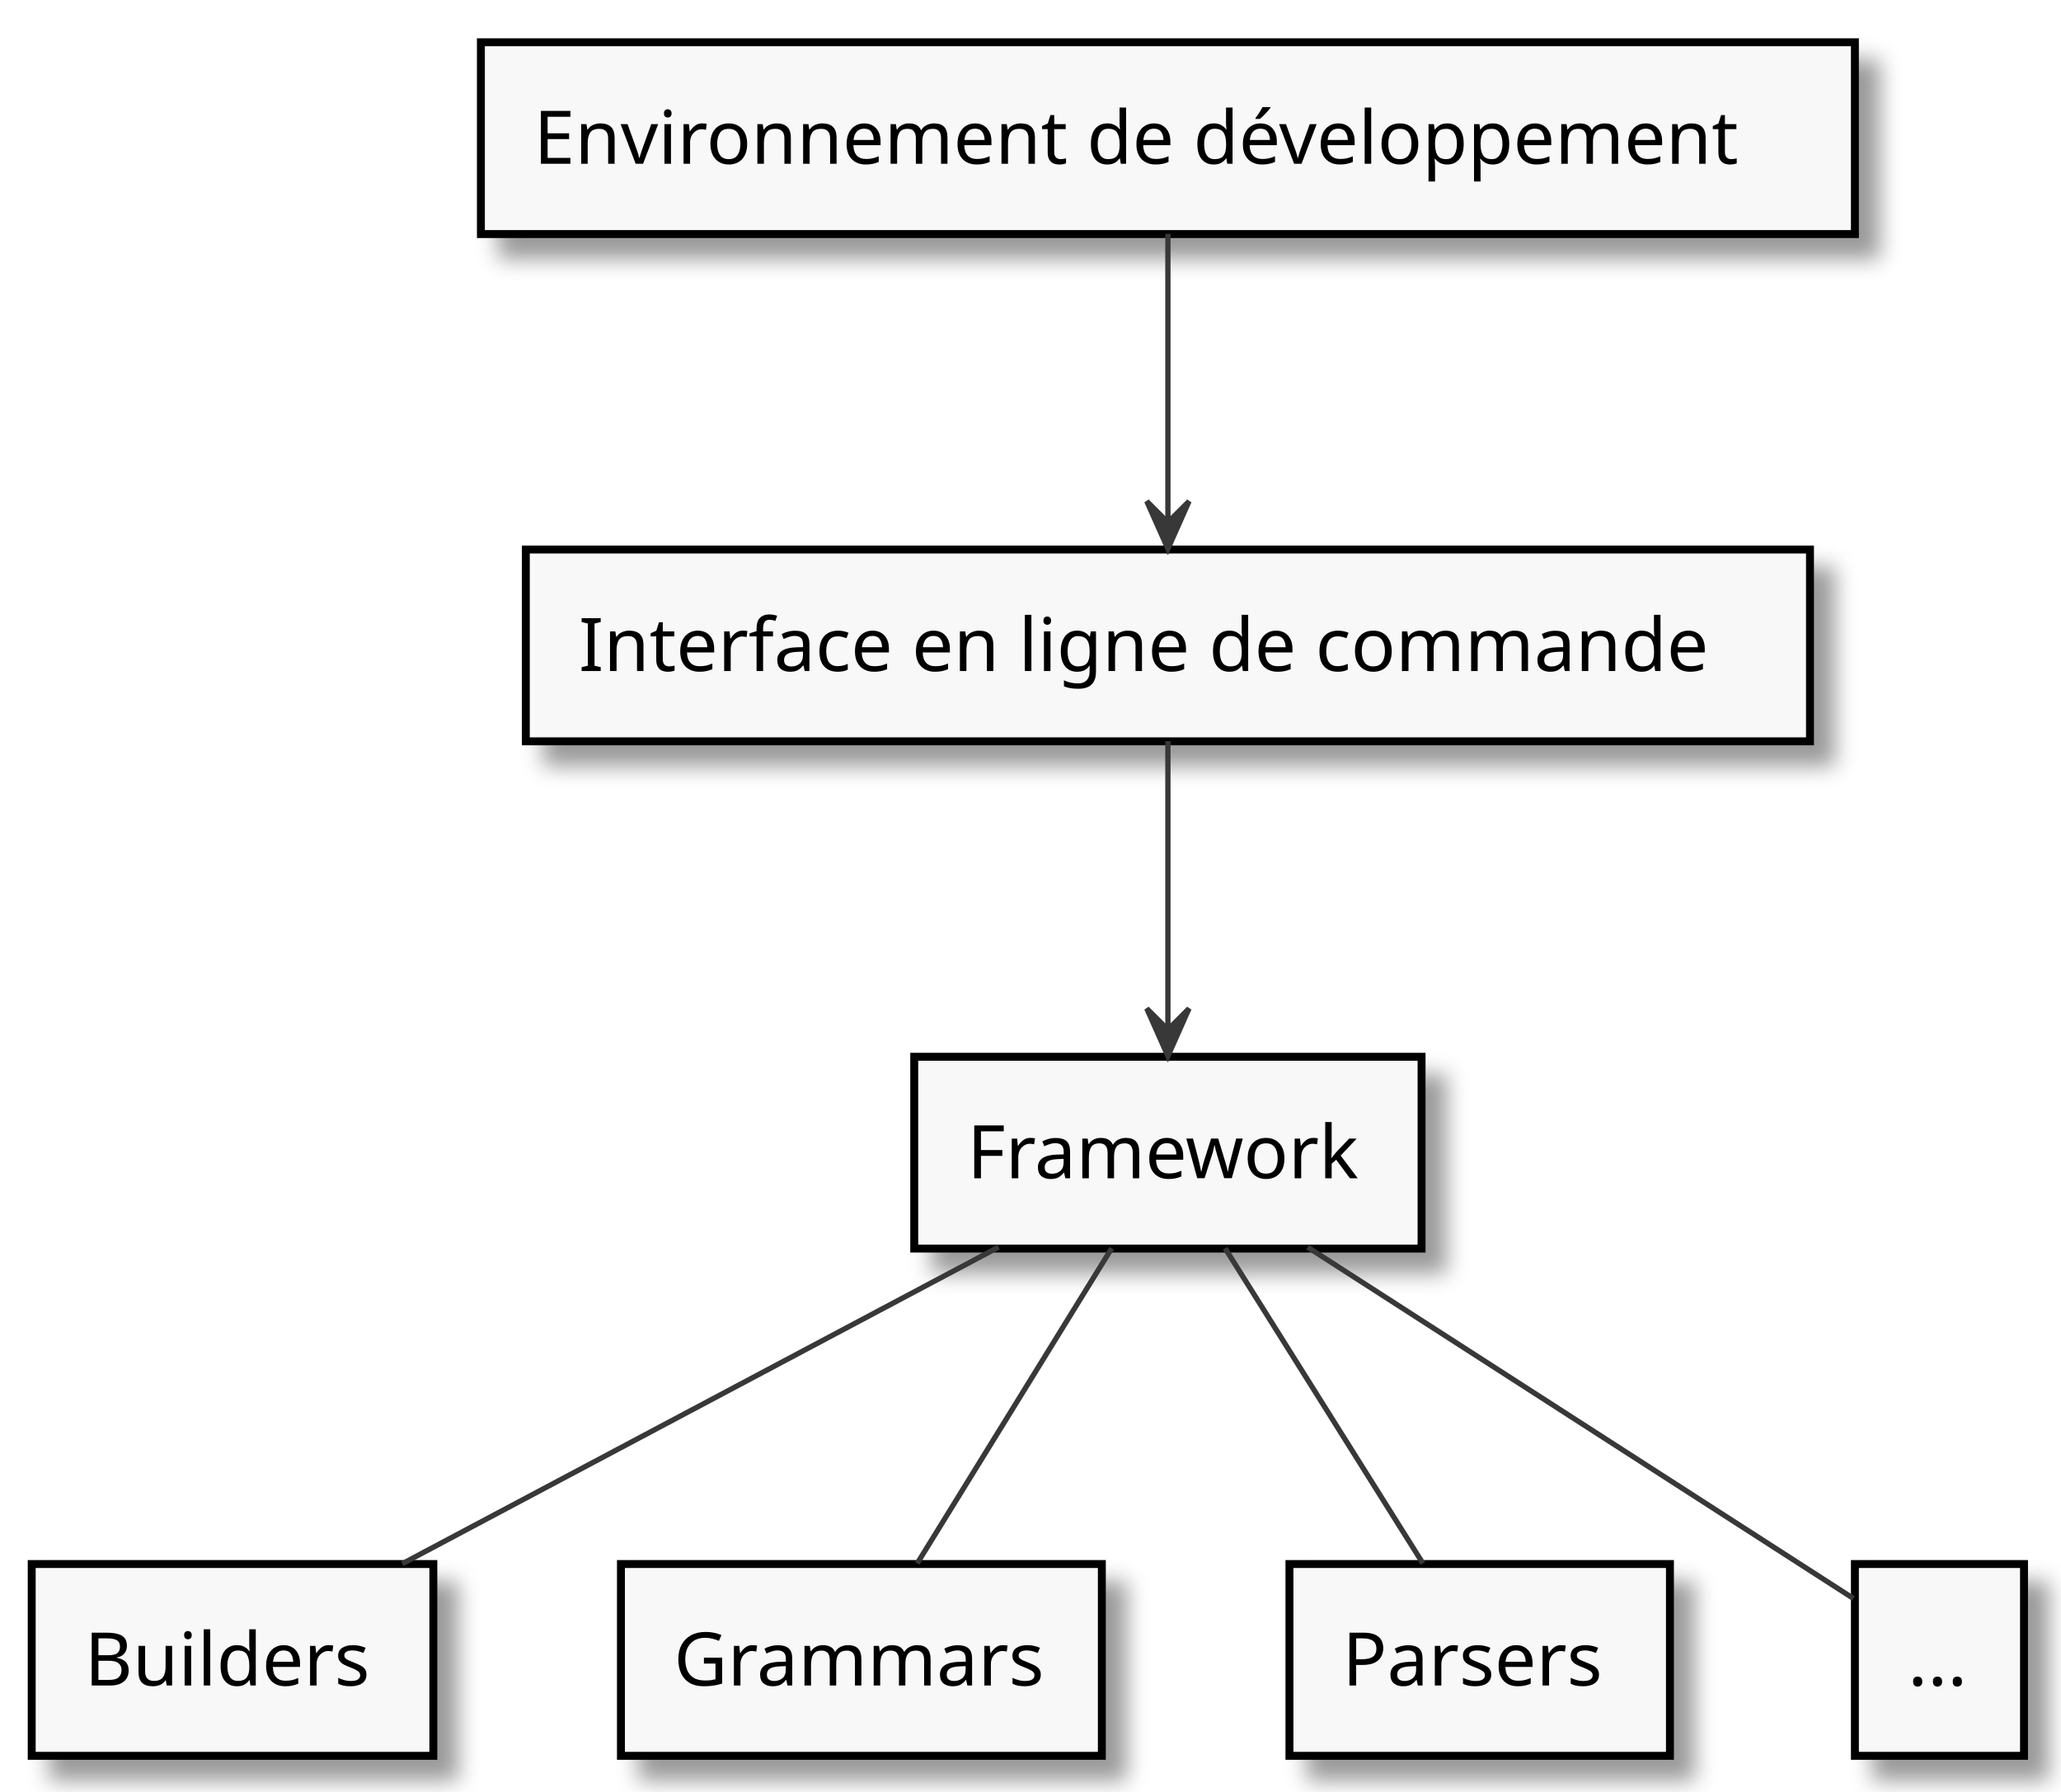
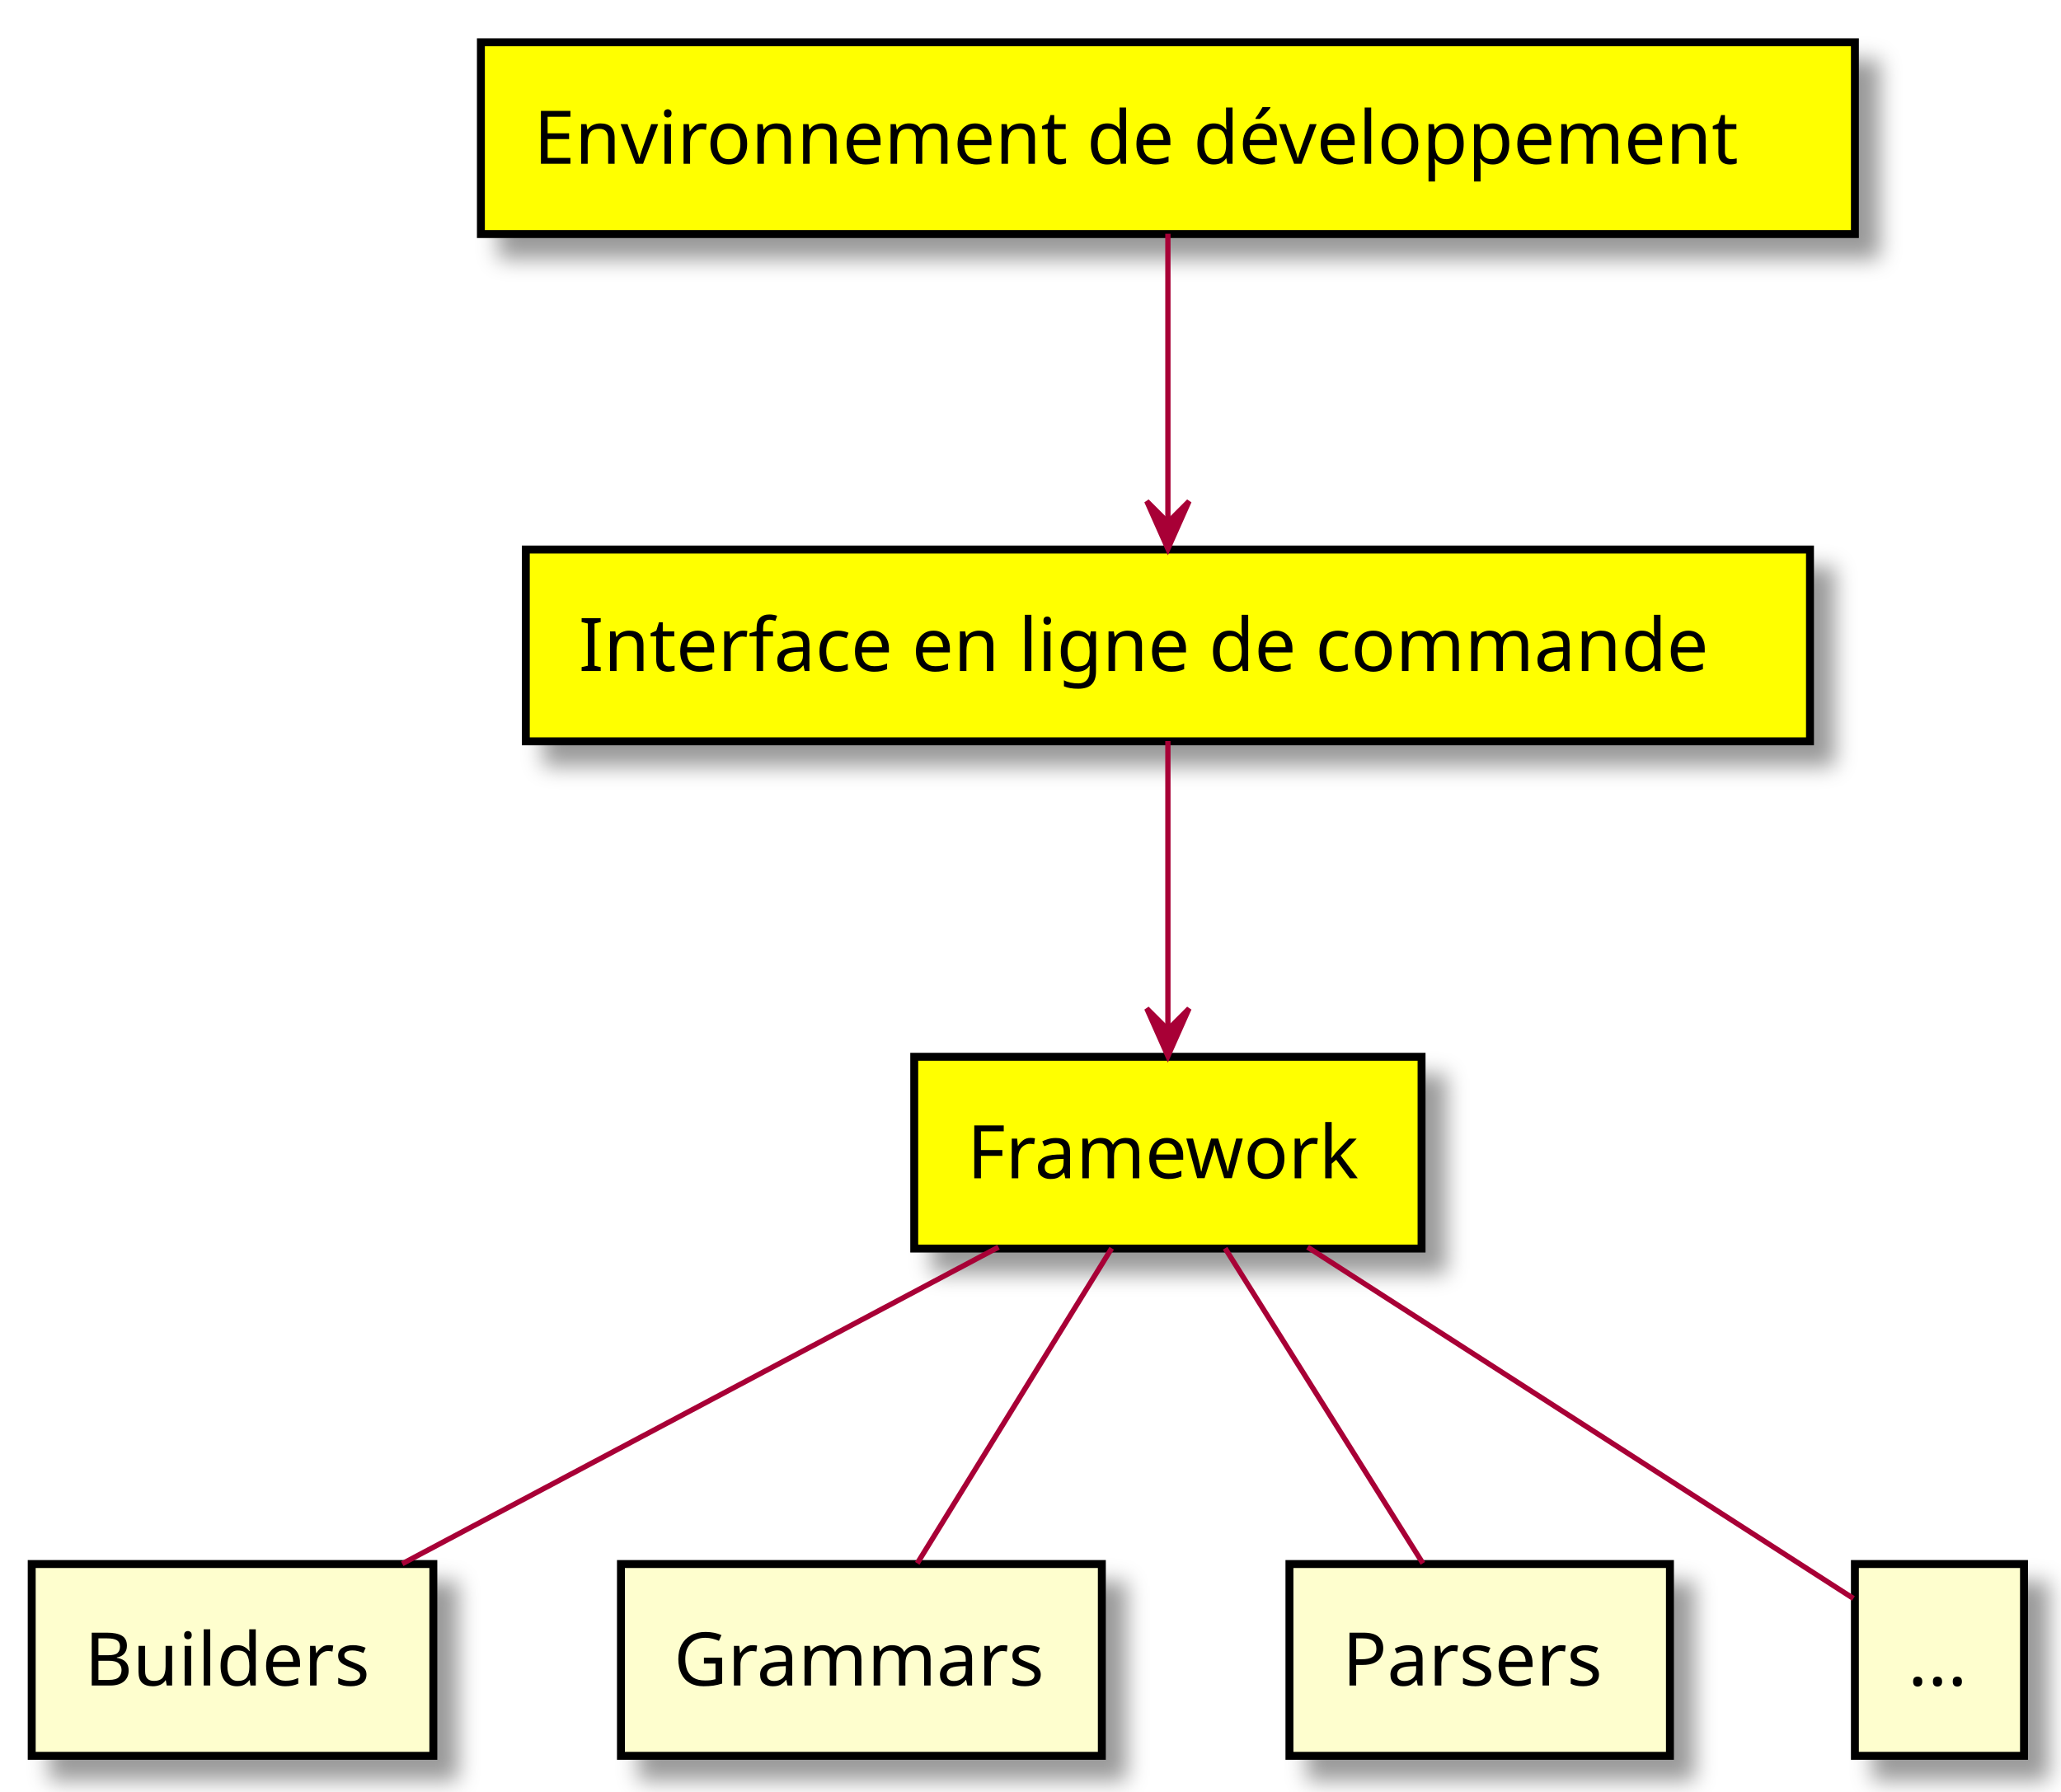
<svg xmlns="http://www.w3.org/2000/svg" contentScriptType="application/ecmascript" contentStyleType="text/css" height="339px" preserveAspectRatio="none" style="width:390px;height:339px;" version="1.1" viewBox="0 0 390 339" width="390px" zoomAndPan="magnify">
  <defs>
-     <filter height="300%" id="fggvz4t" width="300%" x="-1" y="-1">
+     <filter height="300%" id="fcg2xhr" width="300%" x="-1" y="-1">
      <feGaussianBlur result="blurOut" stdDeviation="2.0" />
      <feColorMatrix in="blurOut" result="blurOut2" type="matrix" values="0 0 0 0 0 0 0 0 0 0 0 0 0 0 0 0 0 0 .4 0" />
      <feOffset dx="4.0" dy="4.0" in="blurOut2" result="blurOut3" />
      <feBlend in="SourceGraphic" in2="blurOut3" mode="normal" />
    </filter>
  </defs>
  <g>
-     <rect fill="#F8F8F8" filter="url(#fggvz4t)" height="36.297" style="stroke: #000000; stroke-width: 1.5;" width="260" x="91" y="8" />
+     <rect fill="#FFFF00" filter="url(#fcg2xhr)" height="36.297" style="stroke: #000000; stroke-width: 1.5;" width="260" x="91" y="8" />
    <text fill="#000000" font-family="sans-serif" font-size="14" lengthAdjust="spacingAndGlyphs" textLength="240" x="101" y="30.995">Environnement de développement</text>
-     <rect fill="#F8F8F8" filter="url(#fggvz4t)" height="36.297" style="stroke: #000000; stroke-width: 1.5;" width="243" x="99.5" y="104" />
+     <rect fill="#FFFF00" filter="url(#fcg2xhr)" height="36.297" style="stroke: #000000; stroke-width: 1.5;" width="243" x="99.5" y="104" />
    <text fill="#000000" font-family="sans-serif" font-size="14" lengthAdjust="spacingAndGlyphs" textLength="223" x="109.5" y="126.995">Interface en ligne de commande</text>
-     <rect fill="#F8F8F8" filter="url(#fggvz4t)" height="36.297" style="stroke: #000000; stroke-width: 1.5;" width="96" x="173" y="200" />
+     <rect fill="#FFFF00" filter="url(#fcg2xhr)" height="36.297" style="stroke: #000000; stroke-width: 1.5;" width="96" x="173" y="200" />
    <text fill="#000000" font-family="sans-serif" font-size="14" lengthAdjust="spacingAndGlyphs" textLength="76" x="183" y="222.995">Framework</text>
-     <rect fill="#F8F8F8" filter="url(#fggvz4t)" height="36.297" style="stroke: #000000; stroke-width: 1.5;" width="76" x="6" y="296" />
+     <rect fill="#FEFECE" filter="url(#fcg2xhr)" height="36.297" style="stroke: #000000; stroke-width: 1.5;" width="76" x="6" y="296" />
    <text fill="#000000" font-family="sans-serif" font-size="14" lengthAdjust="spacingAndGlyphs" textLength="56" x="16" y="318.995">Builders</text>
-     <rect fill="#F8F8F8" filter="url(#fggvz4t)" height="36.297" style="stroke: #000000; stroke-width: 1.5;" width="91" x="117.5" y="296" />
+     <rect fill="#FEFECE" filter="url(#fcg2xhr)" height="36.297" style="stroke: #000000; stroke-width: 1.5;" width="91" x="117.5" y="296" />
    <text fill="#000000" font-family="sans-serif" font-size="14" lengthAdjust="spacingAndGlyphs" textLength="71" x="127.5" y="318.995">Grammars</text>
-     <rect fill="#F8F8F8" filter="url(#fggvz4t)" height="36.297" style="stroke: #000000; stroke-width: 1.5;" width="72" x="244" y="296" />
+     <rect fill="#FEFECE" filter="url(#fcg2xhr)" height="36.297" style="stroke: #000000; stroke-width: 1.5;" width="72" x="244" y="296" />
    <text fill="#000000" font-family="sans-serif" font-size="14" lengthAdjust="spacingAndGlyphs" textLength="52" x="254" y="318.995">Parsers</text>
-     <rect fill="#F8F8F8" filter="url(#fggvz4t)" height="36.297" style="stroke: #000000; stroke-width: 1.5;" width="32" x="351" y="296" />
+     <rect fill="#FEFECE" filter="url(#fcg2xhr)" height="36.297" style="stroke: #000000; stroke-width: 1.5;" width="32" x="351" y="296" />
    <text fill="#000000" font-family="sans-serif" font-size="14" lengthAdjust="spacingAndGlyphs" textLength="12" x="361" y="318.995">...</text>
-     <path d="M221,44.241 C221,59.479 221,81.807 221,98.458 " fill="none" style="stroke: #383838; stroke-width: 1.0;" />
-     <polygon fill="#383838" points="221,103.868,225,94.868,221,98.868,217,94.868,221,103.868" style="stroke: #383838; stroke-width: 1.0;" />
-     <path d="M221,140.241 C221,155.479 221,177.807 221,194.458 " fill="none" style="stroke: #383838; stroke-width: 1.0;" />
-     <polygon fill="#383838" points="221,199.868,225,190.868,221,194.868,217,190.868,221,199.868" style="stroke: #383838; stroke-width: 1.0;" />
-     <path d="M188.947,236.023 C156.968,253.006 108.113,278.951 76.114,295.945 " fill="none" style="stroke: #383838; stroke-width: 1.0;" />
-     <path d="M210.362,236.241 C199.897,253.202 184.012,278.945 173.571,295.868 " fill="none" style="stroke: #383838; stroke-width: 1.0;" />
-     <path d="M231.822,236.241 C242.467,253.202 258.625,278.945 269.247,295.868 " fill="none" style="stroke: #383838; stroke-width: 1.0;" />
-     <path d="M247.439,236.023 C277.515,255.387 325.688,286.402 350.715,302.515 " fill="none" style="stroke: #383838; stroke-width: 1.0;" />
+     <path d="M221,44.241 C221,59.479 221,81.807 221,98.458 " fill="none" style="stroke: #A80036; stroke-width: 1.0;" />
+     <polygon fill="#A80036" points="221,103.868,225,94.868,221,98.868,217,94.868,221,103.868" style="stroke: #A80036; stroke-width: 1.0;" />
+     <path d="M221,140.241 C221,155.479 221,177.807 221,194.458 " fill="none" style="stroke: #A80036; stroke-width: 1.0;" />
+     <polygon fill="#A80036" points="221,199.868,225,190.868,221,194.868,217,190.868,221,199.868" style="stroke: #A80036; stroke-width: 1.0;" />
+     <path d="M188.947,236.023 C156.968,253.006 108.113,278.951 76.114,295.945 " fill="none" style="stroke: #A80036; stroke-width: 1.0;" />
+     <path d="M210.362,236.241 C199.897,253.202 184.012,278.945 173.571,295.868 " fill="none" style="stroke: #A80036; stroke-width: 1.0;" />
+     <path d="M231.822,236.241 C242.467,253.202 258.625,278.945 269.247,295.868 " fill="none" style="stroke: #A80036; stroke-width: 1.0;" />
+     <path d="M247.439,236.023 C277.515,255.387 325.688,286.402 350.715,302.515 " fill="none" style="stroke: #A80036; stroke-width: 1.0;" />
  </g>
</svg>
